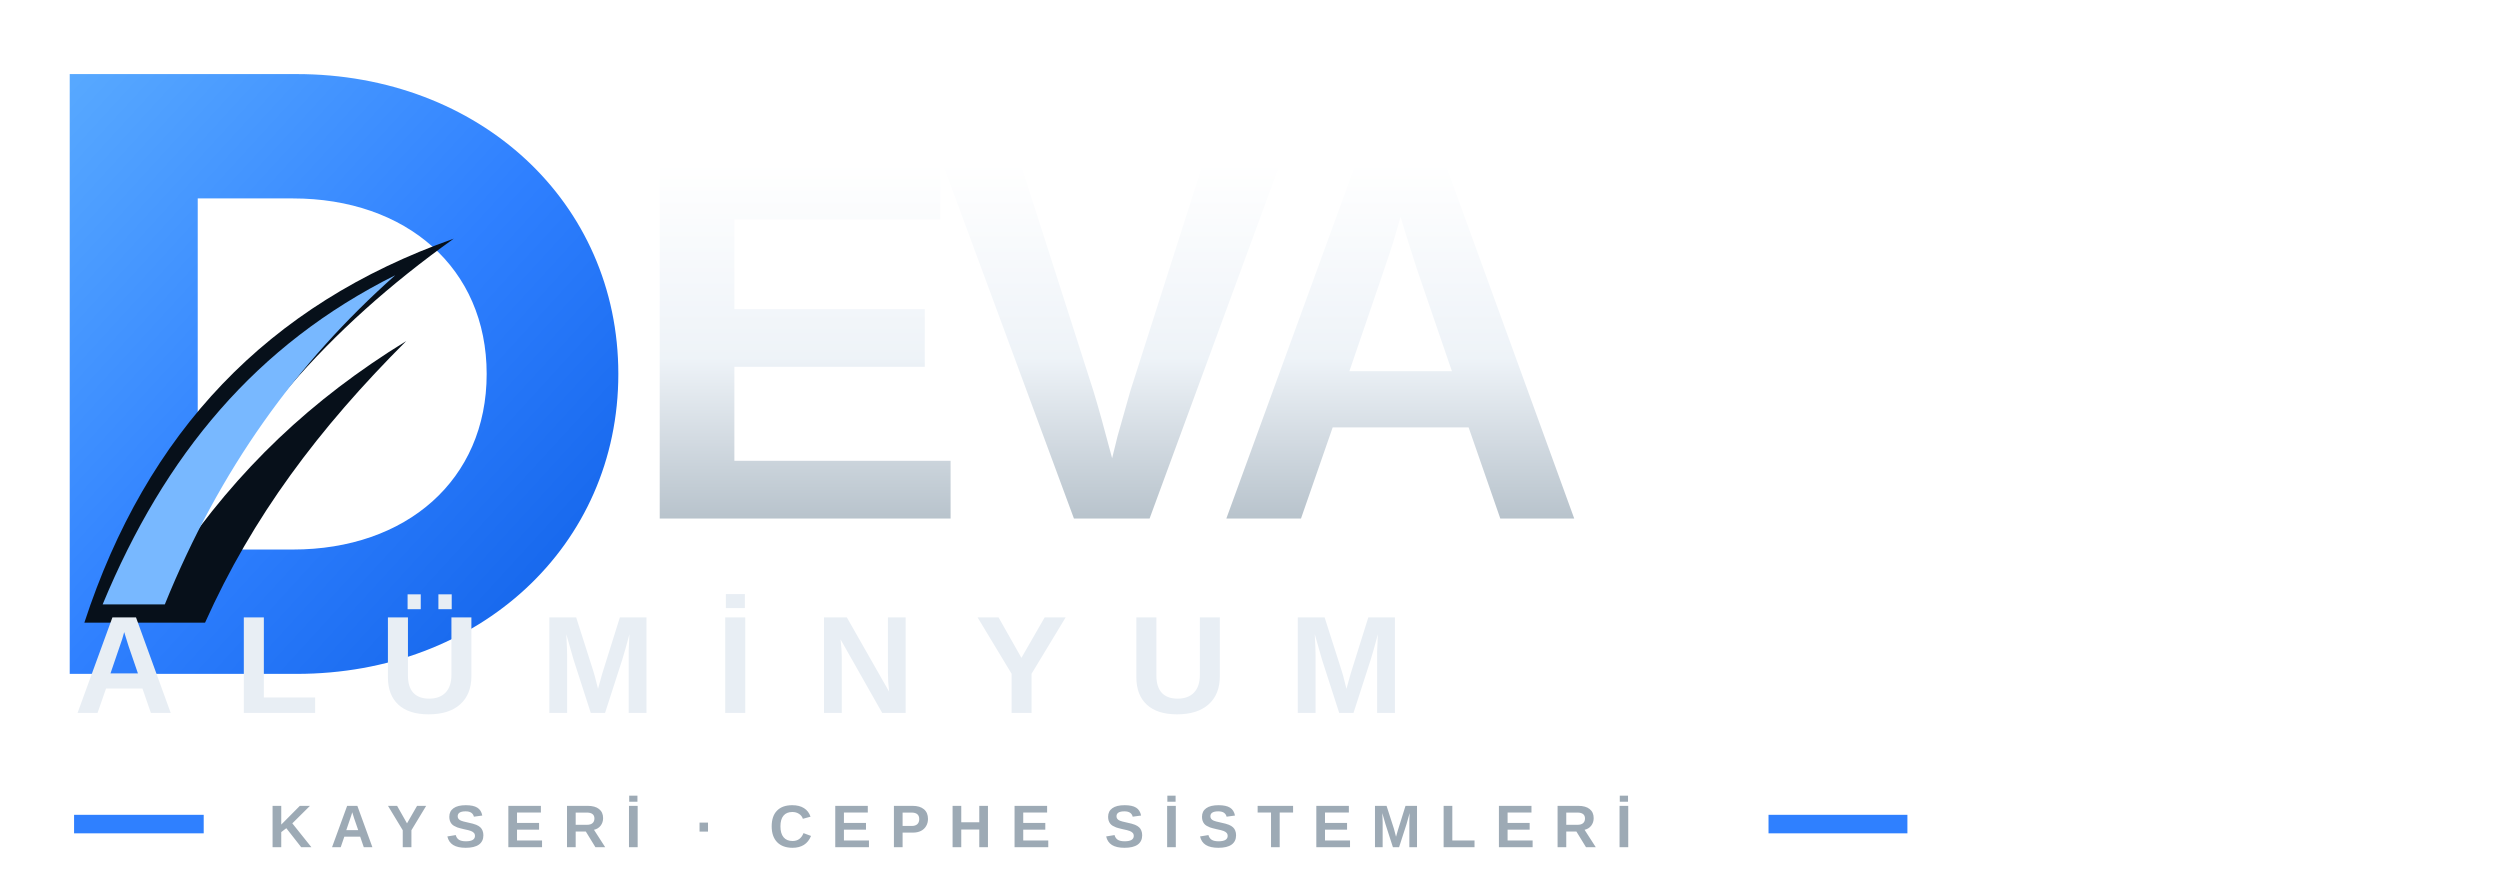
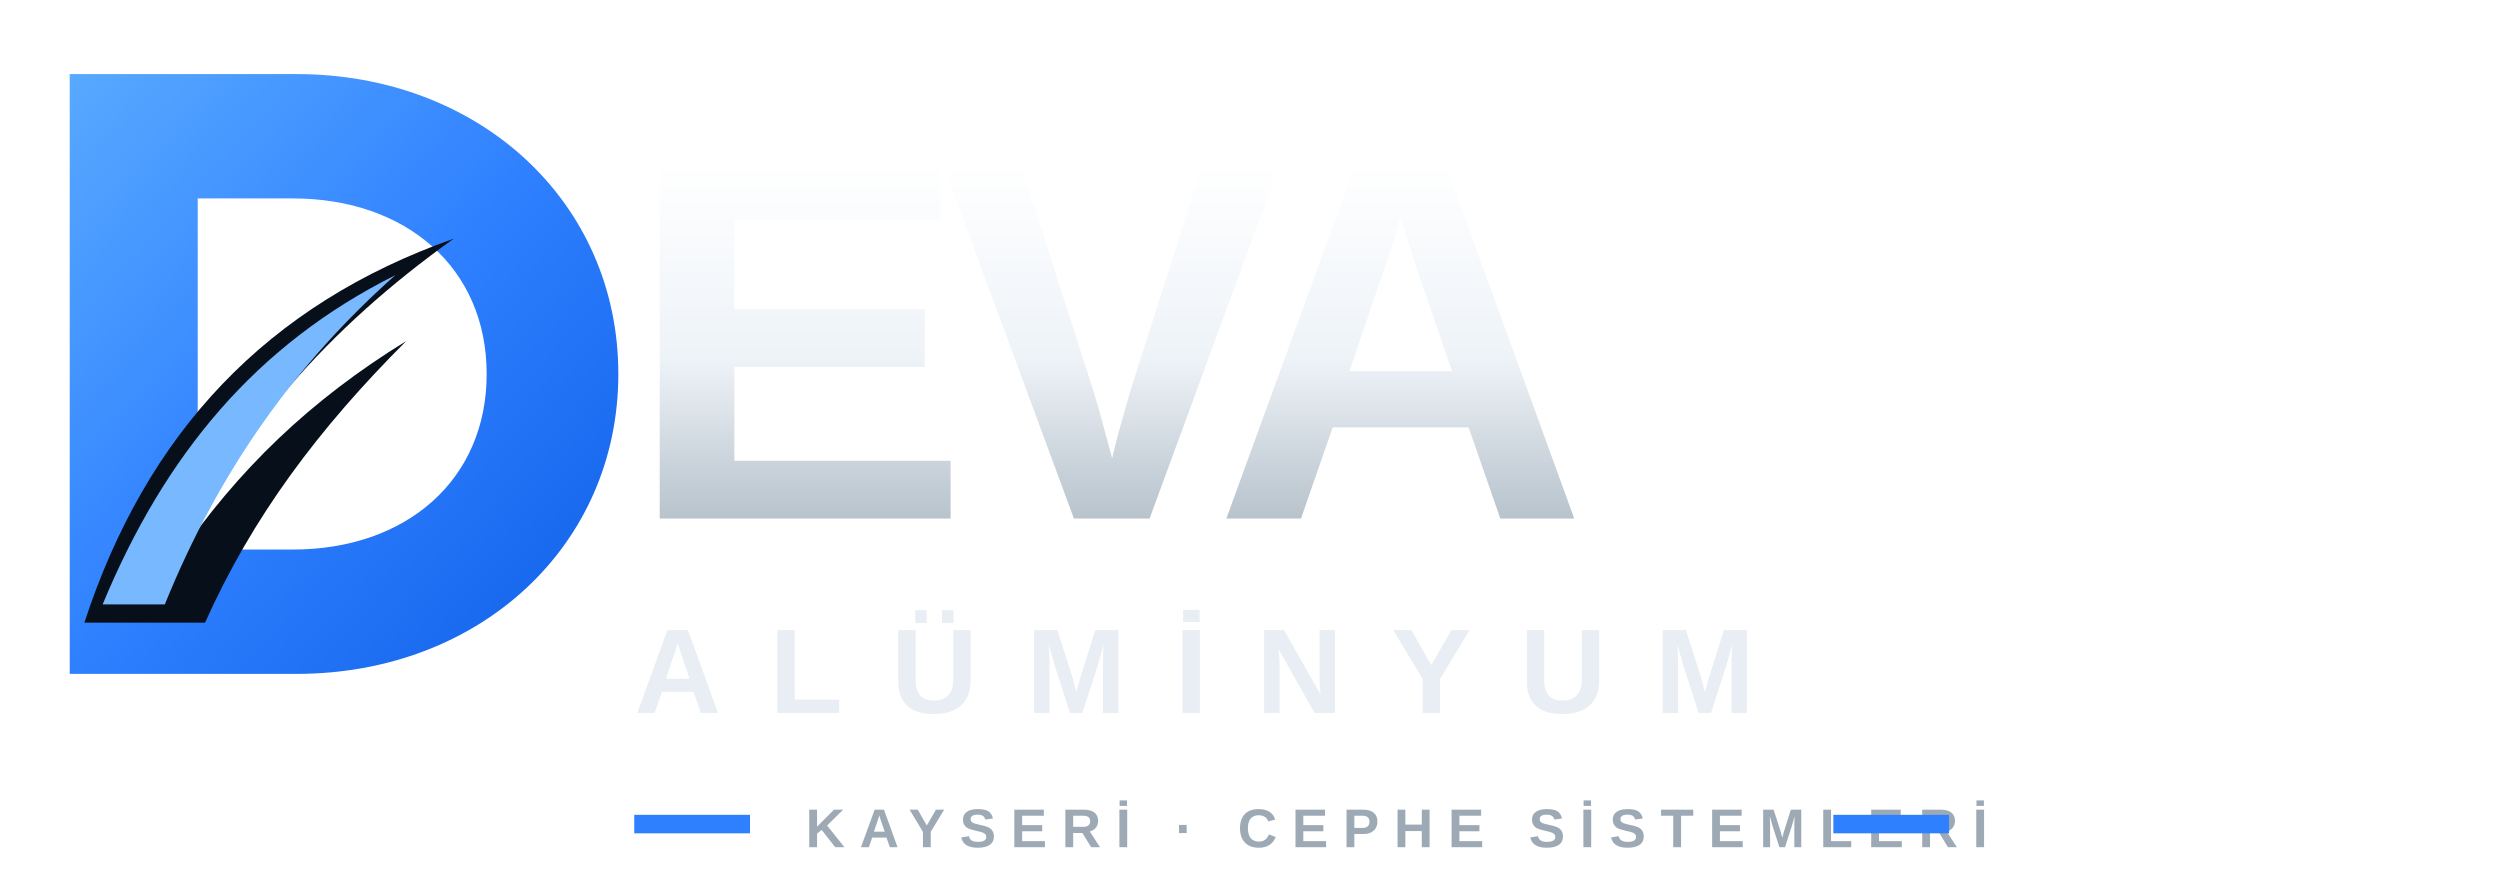
<svg xmlns="http://www.w3.org/2000/svg" viewBox="0 0 540 190" role="img" aria-labelledby="t d">
  <defs>
    <linearGradient id="b" x1="0" y1="0" x2="1" y2="1">
      <stop stop-color="#58A9FF" />
      <stop offset=".5" stop-color="#2F80FF" />
      <stop offset="1" stop-color="#0E5FE6" />
    </linearGradient>
    <linearGradient id="m" x1="0" y1="0" x2="0" y2="1">
      <stop stop-color="#FFFFFF" />
      <stop offset=".55" stop-color="#EEF3F8" />
      <stop offset="1" stop-color="#B8C3CC" />
    </linearGradient>
  </defs>
  <g transform="translate(4 16) scale(.79)">
    <path fill="url(#b)" d="M14 0h62c50 0 88 35 88 82s-38 82-88 82H14V0Zm35 34v96h26c31 0 53-19 53-48S106 34 75 34H49Z" />
    <path fill="#07101A" d="M18 150c17-52 50-87 101-105-35 25-59 53-76 88 17-25 37-44 63-60-24 24-42 48-55 77H18Z" />
    <path fill="#78B8FF" d="M23 145c17-41 42-71 80-90-27 24-48 53-63 90H23Z" />
  </g>
  <text x="135" y="112" fill="url(#m)" font-family="Arial,Helvetica,sans-serif" font-size="112" font-weight="800" letter-spacing="-7">EVA</text>
-   <text x="16" y="154" fill="#E8EEF4" font-family="Arial,Helvetica,sans-serif" font-size="30" font-weight="600" letter-spacing="13">ALÜMİNYUM</text>
-   <line x1="16" y1="178" x2="44" y2="178" stroke="#2F80FF" stroke-width="4" />
-   <text x="58" y="183" fill="#9DAAB5" font-family="Arial,Helvetica,sans-serif" font-size="13" font-weight="700" letter-spacing="4">KAYSERİ · CEPHE SİSTEMLERİ</text>
-   <line x1="382" y1="178" x2="412" y2="178" stroke="#2F80FF" stroke-width="4" />
+   <text x="137" y="154" fill="#E8EEF4" font-family="Arial,Helvetica,sans-serif" font-size="26" font-weight="600" letter-spacing="10.4">ALÜMİNYUM</text>
+   <line x1="137" y1="178" x2="162" y2="178" stroke="#2F80FF" stroke-width="4" />
+   <text x="174" y="183" fill="#9DAAB5" font-family="Arial,Helvetica,sans-serif" font-size="11.8" font-weight="700" letter-spacing="3.15">KAYSERİ · CEPHE SİSTEMLERİ</text>
+   <line x1="396" y1="178" x2="421" y2="178" stroke="#2F80FF" stroke-width="4" />
</svg>
